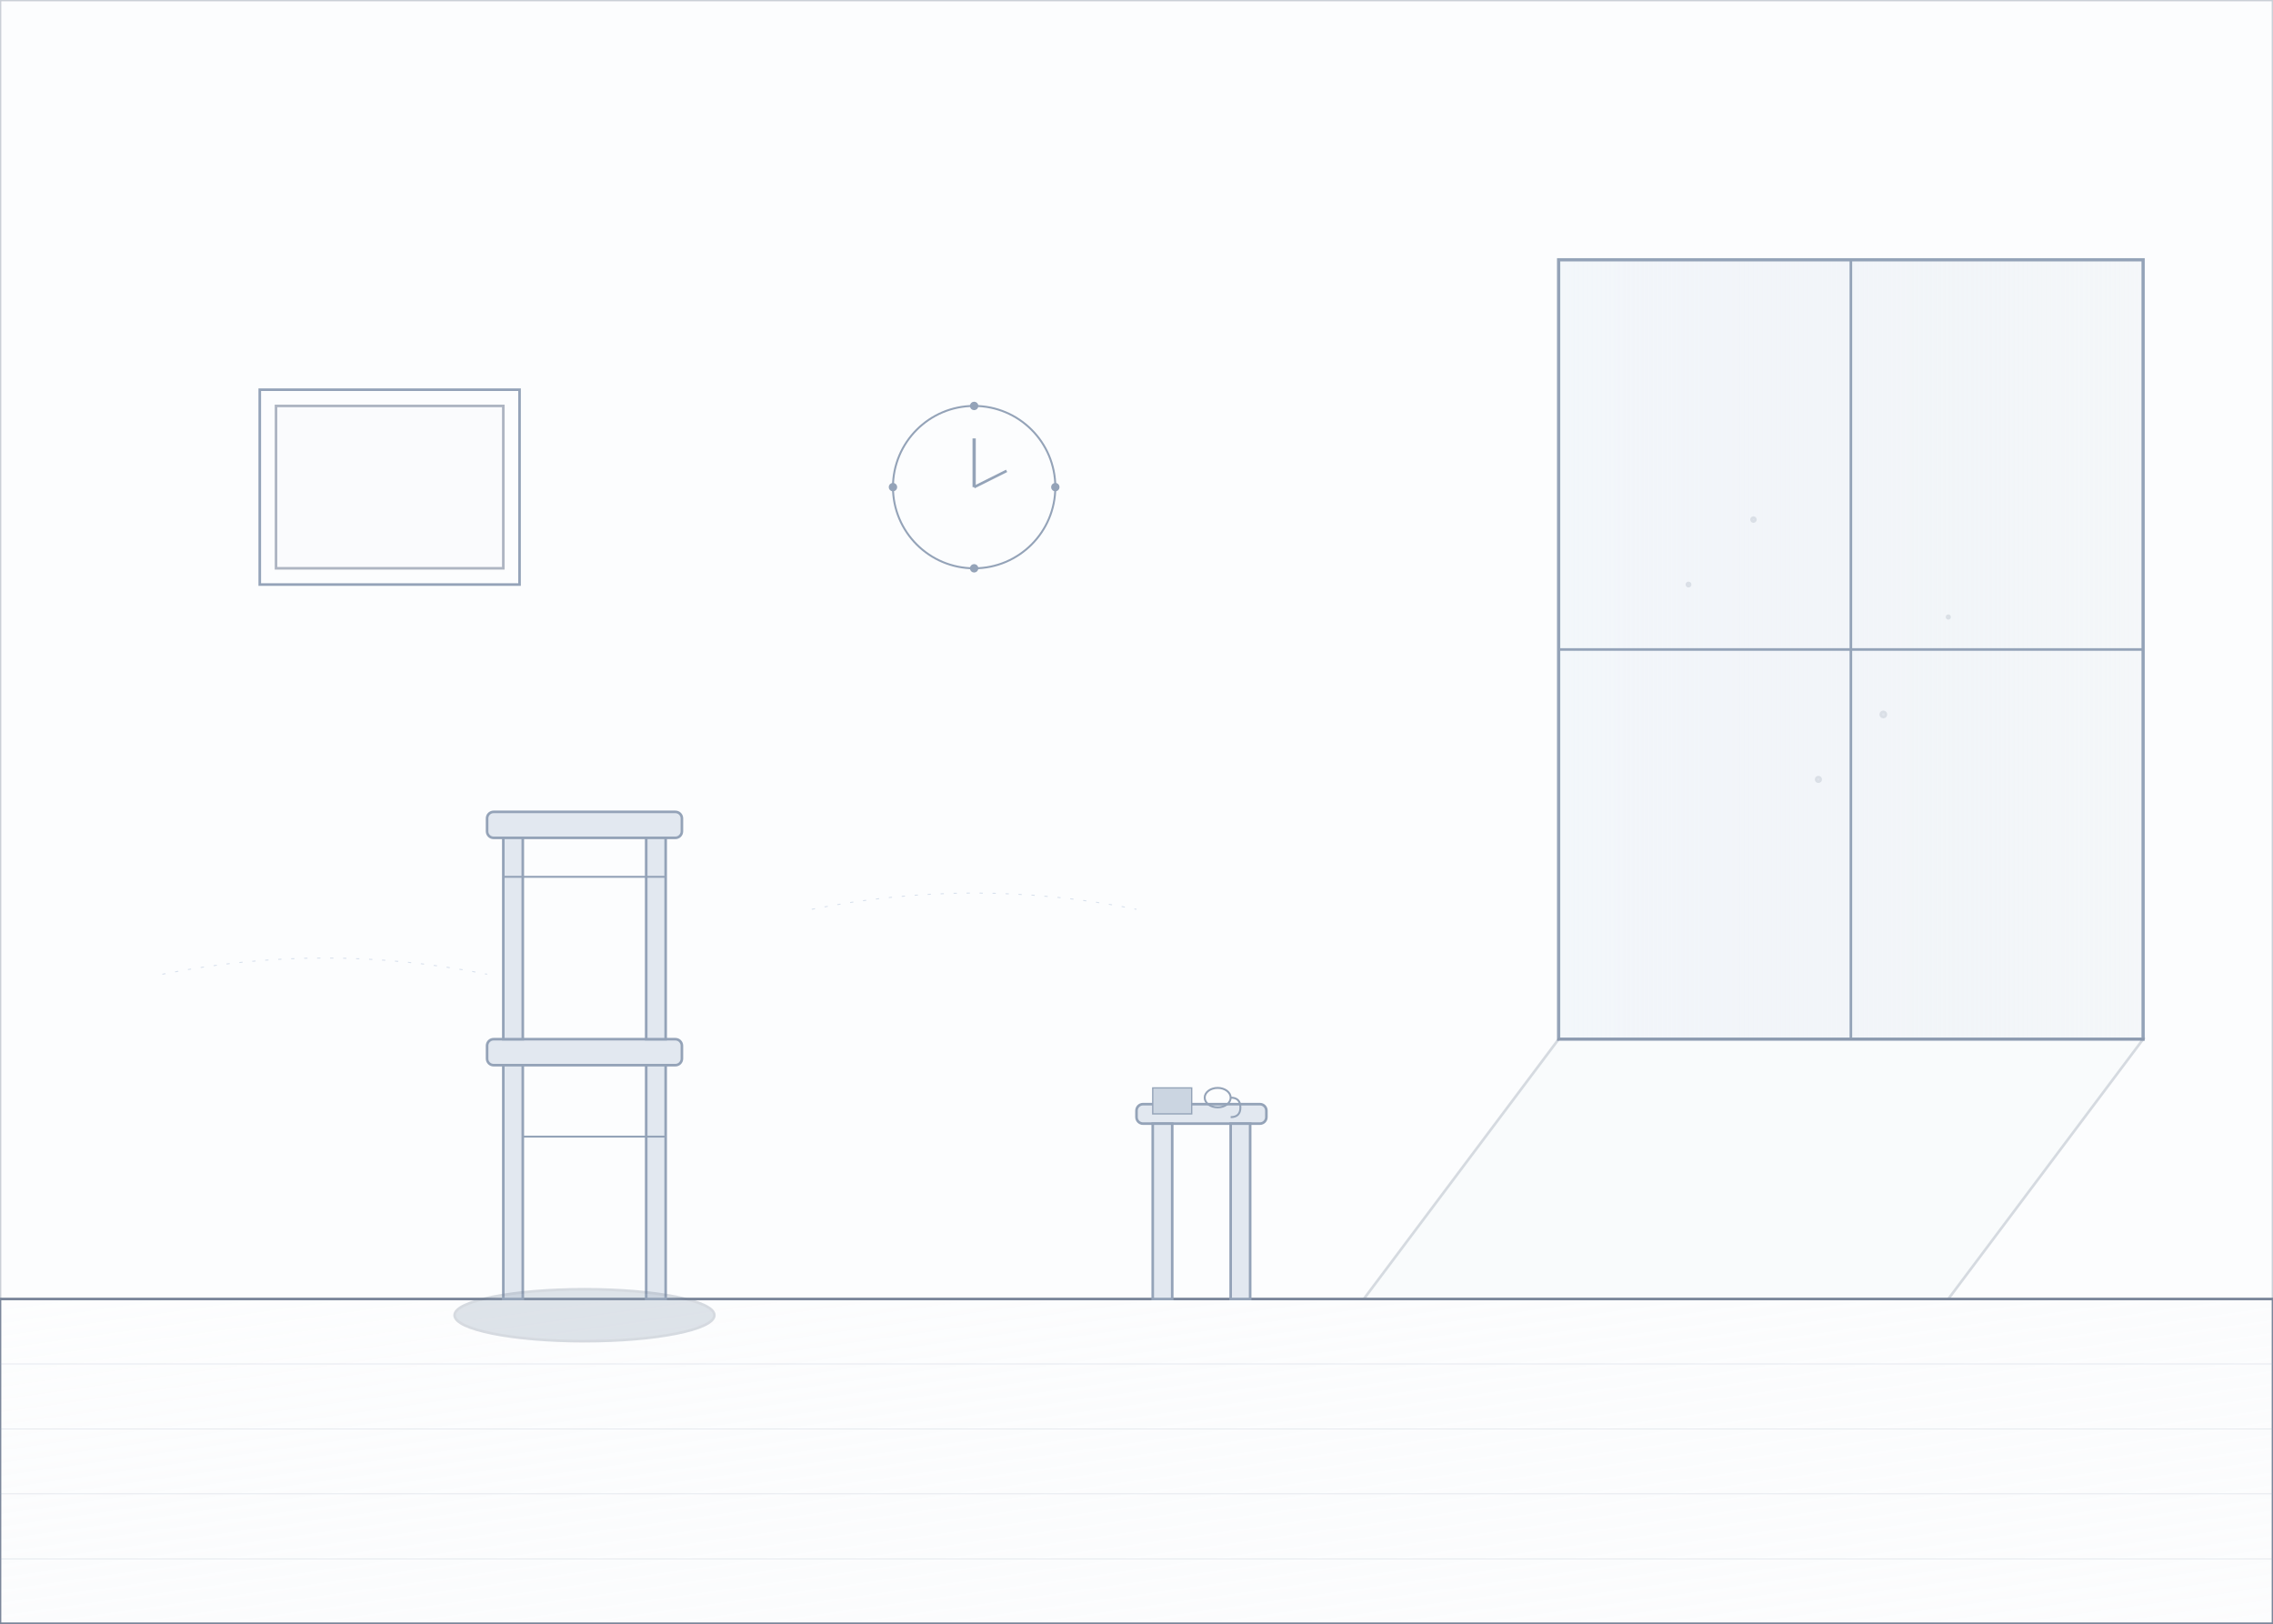
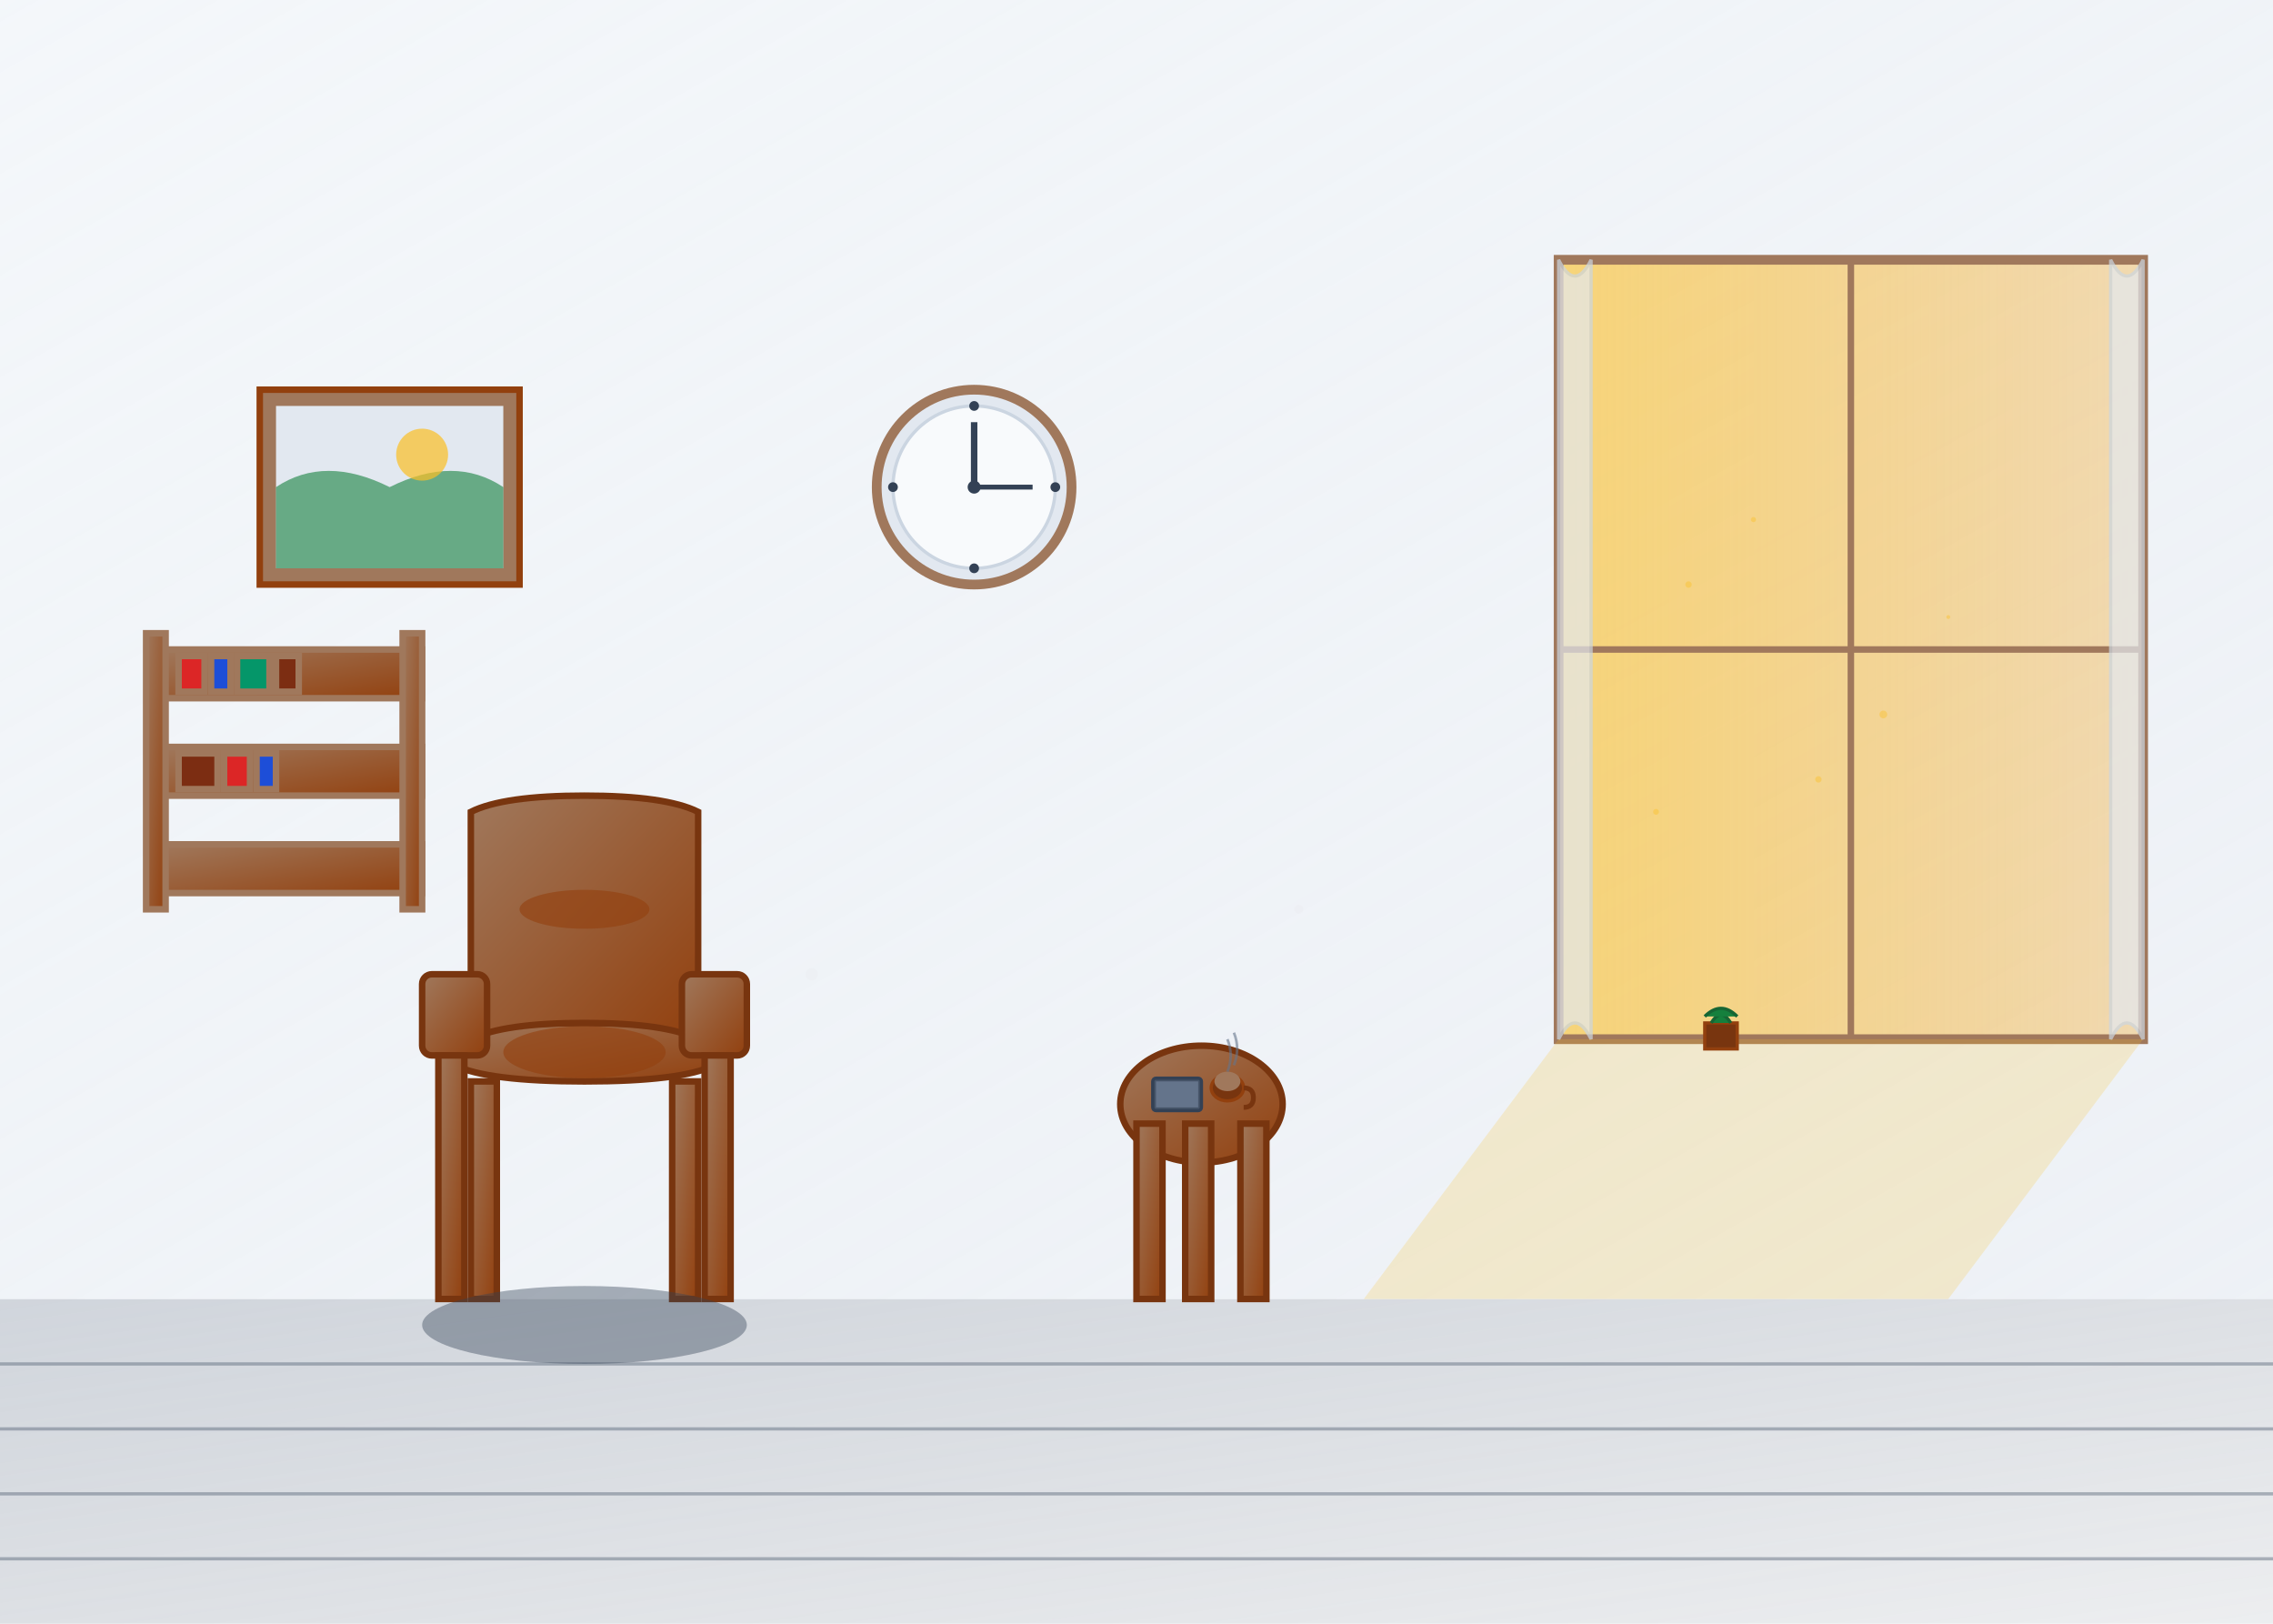
- <svg xmlns="http://www.w3.org/2000/svg" viewBox="0 0 700 500" fill="none" stroke="#7a869a" stroke-width="0.8">
+ <svg xmlns="http://www.w3.org/2000/svg" viewBox="0 0 700 500" fill="none">
  <defs>
    <linearGradient id="roomGradient" x1="0%" y1="0%" x2="100%" y2="100%">
-       <stop offset="0%" style="stop-color:#f8fafc;stop-opacity:0.3" />
-       <stop offset="100%" style="stop-color:#e2e8f0;stop-opacity:0.1" />
+       <stop offset="0%" style="stop-color:#64748b;stop-opacity:0.3" />
+       <stop offset="100%" style="stop-color:#475569;stop-opacity:0.1" />
    </linearGradient>
    <linearGradient id="windowLight" x1="0%" y1="0%" x2="100%" y2="0%">
+       <stop offset="0%" style="stop-color:#fbbf24;stop-opacity:0.6" />
+       <stop offset="100%" style="stop-color:#f59e0b;stop-opacity:0.3" />
+     </linearGradient>
+     <linearGradient id="wallGradient" x1="0%" y1="0%" x2="100%" y2="100%">
      <stop offset="0%" style="stop-color:#f1f5f9;stop-opacity:0.8" />
-       <stop offset="100%" style="stop-color:#e2e8f0;stop-opacity:0.3" />
+       <stop offset="100%" style="stop-color:#e2e8f0;stop-opacity:0.6" />
+     </linearGradient>
+     <linearGradient id="chairGradient" x1="0%" y1="0%" x2="100%" y2="100%">
+       <stop offset="0%" style="stop-color:#a0785c;stop-opacity:1" />
+       <stop offset="100%" style="stop-color:#92400e;stop-opacity:1" />
    </linearGradient>
  </defs>
  <rect x="0" y="400" width="700" height="100" fill="url(#roomGradient)" />
-   <rect x="0" y="0" width="700" height="400" fill="#f8fafc" opacity="0.4" />
-   <rect x="480" y="80" width="180" height="240" fill="url(#windowLight)" stroke="#94a3b8" stroke-width="1" />
-   <line x1="570" y1="80" x2="570" y2="320" stroke="#94a3b8" stroke-width="0.8" />
-   <line x1="480" y1="200" x2="660" y2="200" stroke="#94a3b8" stroke-width="0.8" />
-   <polygon points="480,320 660,320 600,400 420,400" fill="#f1f5f9" opacity="0.3" />
-   <g stroke="#7a869a" stroke-width="0.8" fill="#e2e8f0">
-     <rect x="150" y="320" width="60" height="8" rx="2" stroke="#94a3b8" />
-     <rect x="150" y="250" width="60" height="8" rx="2" stroke="#94a3b8" />
-     <rect x="155" y="328" width="6" height="72" stroke="#94a3b8" />
-     <rect x="199" y="328" width="6" height="72" stroke="#94a3b8" />
-     <rect x="155" y="258" width="6" height="62" stroke="#94a3b8" />
-     <rect x="199" y="258" width="6" height="62" stroke="#94a3b8" />
-     <line x1="155" y1="270" x2="205" y2="270" stroke="#94a3b8" stroke-width="0.6" />
-     <line x1="161" y1="350" x2="205" y2="350" stroke="#94a3b8" stroke-width="0.6" />
-   </g>
-   <ellipse cx="180" cy="405" rx="40" ry="8" fill="#94a3b8" opacity="0.3" />
-   <g stroke="#94a3b8" stroke-width="0.8" fill="#e2e8f0">
-     <rect x="350" y="340" width="40" height="6" rx="2" />
-     <rect x="355" y="346" width="6" height="54" />
-     <rect x="379" y="346" width="6" height="54" />
-   </g>
-   <rect x="355" y="335" width="12" height="8" fill="#cbd5e1" stroke="#94a3b8" stroke-width="0.4" />
-   <g stroke="#94a3b8" stroke-width="0.6" fill="none">
-     <ellipse cx="375" cy="338" rx="4" ry="3" />
-     <path d="M379 338 Q382 338 382 341 Q382 344 379 344" />
-   </g>
-   <g stroke="#94a3b8" stroke-width="0.6" fill="none">
-     <circle cx="300" cy="150" r="25" />
-     <line x1="300" y1="150" x2="300" y2="135" stroke-width="1" />
-     <line x1="300" y1="150" x2="310" y2="145" stroke-width="0.8" />
-     <circle cx="300" cy="125" r="1" fill="#94a3b8" />
-     <circle cx="325" cy="150" r="1" fill="#94a3b8" />
-     <circle cx="300" cy="175" r="1" fill="#94a3b8" />
-     <circle cx="275" cy="150" r="1" fill="#94a3b8" />
-   </g>
-   <rect x="80" y="120" width="80" height="60" fill="none" stroke="#94a3b8" stroke-width="0.8" />
-   <rect x="85" y="125" width="70" height="50" fill="#f8fafc" opacity="0.6" />
-   <g fill="#94a3b8" opacity="0.2">
-     <circle cx="520" cy="180" r="0.5" />
-     <circle cx="580" cy="220" r="0.8" />
-     <circle cx="540" cy="160" r="0.6" />
-     <circle cx="600" cy="190" r="0.4" />
-     <circle cx="560" cy="240" r="0.7" />
-   </g>
-   <g stroke="#9fb4d3" stroke-width="0.3" opacity="0.4">
-     <path d="M50 300 Q100 290 150 300" stroke-dasharray="1,3" />
-     <path d="M250 280 Q300 270 350 280" stroke-dasharray="1,3" />
-   </g>
-   <g stroke="#94a3b8" stroke-width="0.2" opacity="0.3">
+   <g stroke="#475569" stroke-width="1" opacity="0.4">
    <line x1="0" y1="420" x2="700" y2="420" />
    <line x1="0" y1="440" x2="700" y2="440" />
    <line x1="0" y1="460" x2="700" y2="460" />
    <line x1="0" y1="480" x2="700" y2="480" />
  </g>
+   <rect x="0" y="0" width="700" height="400" fill="url(#wallGradient)" />
+   <rect x="480" y="80" width="180" height="240" fill="url(#windowLight)" stroke="#a0785c" stroke-width="3" />
+   <line x1="570" y1="80" x2="570" y2="320" stroke="#a0785c" stroke-width="2" />
+   <line x1="480" y1="200" x2="660" y2="200" stroke="#a0785c" stroke-width="2" />
+   <path d="M 480 80 Q 485 90 490 80 L 490 320 Q 485 310 480 320 Z" fill="#e2e8f0" stroke="#cbd5e1" stroke-width="1" opacity="0.7" />
+   <path d="M 650 80 Q 655 90 660 80 L 660 320 Q 655 310 650 320 Z" fill="#e2e8f0" stroke="#cbd5e1" stroke-width="1" opacity="0.7" />
+   <polygon points="480,320 660,320 600,400 420,400" fill="#fbbf24" opacity="0.2" />
+   <g>
+     <path d="M 140 320 Q 150 315 180 315 Q 210 315 220 320 L 220 328 Q 210 333 180 333 Q 150 333 140 328 Z" fill="url(#chairGradient)" stroke="#78350f" stroke-width="2" />
+     <path d="M 145 250 Q 155 245 180 245 Q 205 245 215 250 L 215 320 Q 205 315 180 315 Q 155 315 145 320 Z" fill="url(#chairGradient)" stroke="#78350f" stroke-width="2" />
+     <rect x="130" y="300" width="20" height="25" rx="3" fill="url(#chairGradient)" stroke="#78350f" stroke-width="2" />
+     <rect x="210" y="300" width="20" height="25" rx="3" fill="url(#chairGradient)" stroke="#78350f" stroke-width="2" />
+     <rect x="145" y="333" width="8" height="67" fill="url(#chairGradient)" stroke="#78350f" stroke-width="2" />
+     <rect x="207" y="333" width="8" height="67" fill="url(#chairGradient)" stroke="#78350f" stroke-width="2" />
+     <rect x="135" y="325" width="8" height="75" fill="url(#chairGradient)" stroke="#78350f" stroke-width="2" />
+     <rect x="217" y="325" width="8" height="75" fill="url(#chairGradient)" stroke="#78350f" stroke-width="2" />
+     <ellipse cx="180" cy="324" rx="25" ry="8" fill="#92400e" opacity="0.6" />
+     <ellipse cx="180" cy="280" rx="20" ry="6" fill="#92400e" opacity="0.6" />
+   </g>
+   <ellipse cx="180" cy="408" rx="50" ry="12" fill="#334155" opacity="0.4" />
+   <g>
+     <ellipse cx="370" cy="340" rx="25" ry="18" fill="url(#chairGradient)" stroke="#78350f" stroke-width="2" />
+     <rect x="350" y="346" width="8" height="54" fill="url(#chairGradient)" stroke="#78350f" stroke-width="2" />
+     <rect x="382" y="346" width="8" height="54" fill="url(#chairGradient)" stroke="#78350f" stroke-width="2" />
+     <rect x="365" y="346" width="8" height="54" fill="url(#chairGradient)" stroke="#78350f" stroke-width="2" />
+   </g>
+   <rect x="355" y="332" width="15" height="10" rx="1" fill="#475569" stroke="#334155" stroke-width="1" />
+   <rect x="356" y="333" width="13" height="8" fill="#64748b" />
+   <g>
+     <ellipse cx="378" cy="335" rx="5" ry="4" fill="#78350f" stroke="#92400e" stroke-width="1" />
+     <ellipse cx="378" cy="333" rx="4" ry="3" fill="#a0785c" />
+     <path d="M383 335 Q386 335 386 338 Q386 341 383 341" stroke="#78350f" stroke-width="1.5" fill="none" />
+     <g stroke="#64748b" stroke-width="0.8" opacity="0.6">
+       <path d="M378 330 Q380 325 378 320" fill="none" />
+       <path d="M380 328 Q382 323 380 318" fill="none" />
+     </g>
+   </g>
+   <g>
+     <circle cx="300" cy="150" r="30" fill="#e2e8f0" stroke="#a0785c" stroke-width="3" />
+     <circle cx="300" cy="150" r="25" fill="#f8fafc" stroke="#cbd5e1" stroke-width="1" />
+     <line x1="300" y1="150" x2="300" y2="130" stroke="#334155" stroke-width="2" />
+     <line x1="300" y1="150" x2="318" y2="150" stroke="#334155" stroke-width="1.5" />
+     <circle cx="300" cy="125" r="1.5" fill="#334155" />
+     <circle cx="325" cy="150" r="1.5" fill="#334155" />
+     <circle cx="300" cy="175" r="1.5" fill="#334155" />
+     <circle cx="275" cy="150" r="1.5" fill="#334155" />
+     <circle cx="300" cy="150" r="2" fill="#334155" />
+   </g>
+   <g>
+     <rect x="80" y="120" width="80" height="60" fill="#a0785c" stroke="#92400e" stroke-width="2" />
+     <rect x="85" y="125" width="70" height="50" fill="#e2e8f0" />
+     <path d="M85 150 Q100 140 120 150 Q140 140 155 150 L155 175 L85 175 Z" fill="#15803d" opacity="0.6" />
+     <circle cx="130" cy="140" r="8" fill="#fbbf24" opacity="0.7" />
+   </g>
+   <g stroke="#a0785c" stroke-width="2" fill="url(#chairGradient)">
+     <rect x="50" y="200" width="80" height="15" />
+     <rect x="50" y="230" width="80" height="15" />
+     <rect x="50" y="260" width="80" height="15" />
+     <rect x="45" y="195" width="6" height="85" />
+     <rect x="124" y="195" width="6" height="85" />
+     <rect x="55" y="202" width="8" height="11" fill="#dc2626" />
+     <rect x="65" y="202" width="6" height="11" fill="#1d4ed8" />
+     <rect x="73" y="202" width="10" height="11" fill="#059669" />
+     <rect x="85" y="202" width="7" height="11" fill="#7c2d12" />
+     <rect x="55" y="232" width="12" height="11" fill="#7c2d12" />
+     <rect x="69" y="232" width="8" height="11" fill="#dc2626" />
+     <rect x="79" y="232" width="6" height="11" fill="#1d4ed8" />
+   </g>
+   <g fill="#fbbf24" opacity="0.4">
+     <circle cx="520" cy="180" r="1" />
+     <circle cx="580" cy="220" r="1.2" />
+     <circle cx="540" cy="160" r="0.8" />
+     <circle cx="600" cy="190" r="0.6" />
+     <circle cx="560" cy="240" r="1" />
+     <circle cx="510" cy="250" r="0.9" />
+   </g>
+   <g stroke="#a0785c" stroke-width="0.8" opacity="0.2">
+     <circle cx="250" cy="300" r="1.5" fill="#a0785c" opacity="0.1" />
+     <circle cx="400" cy="280" r="1" fill="#a0785c" opacity="0.1" />
+     <circle cx="150" cy="350" r="1.2" fill="#a0785c" opacity="0.1" />
+   </g>
+   <g transform="translate(530, 310)">
+     <rect x="-5" y="5" width="10" height="8" fill="#78350f" stroke="#92400e" stroke-width="1" />
+     <path d="M-3 5 Q0 0 3 5" fill="#15803d" stroke="#166534" stroke-width="1" />
+     <path d="M-5 3 Q0 -2 5 3" fill="#15803d" stroke="#166534" stroke-width="1" />
+   </g>
</svg>
